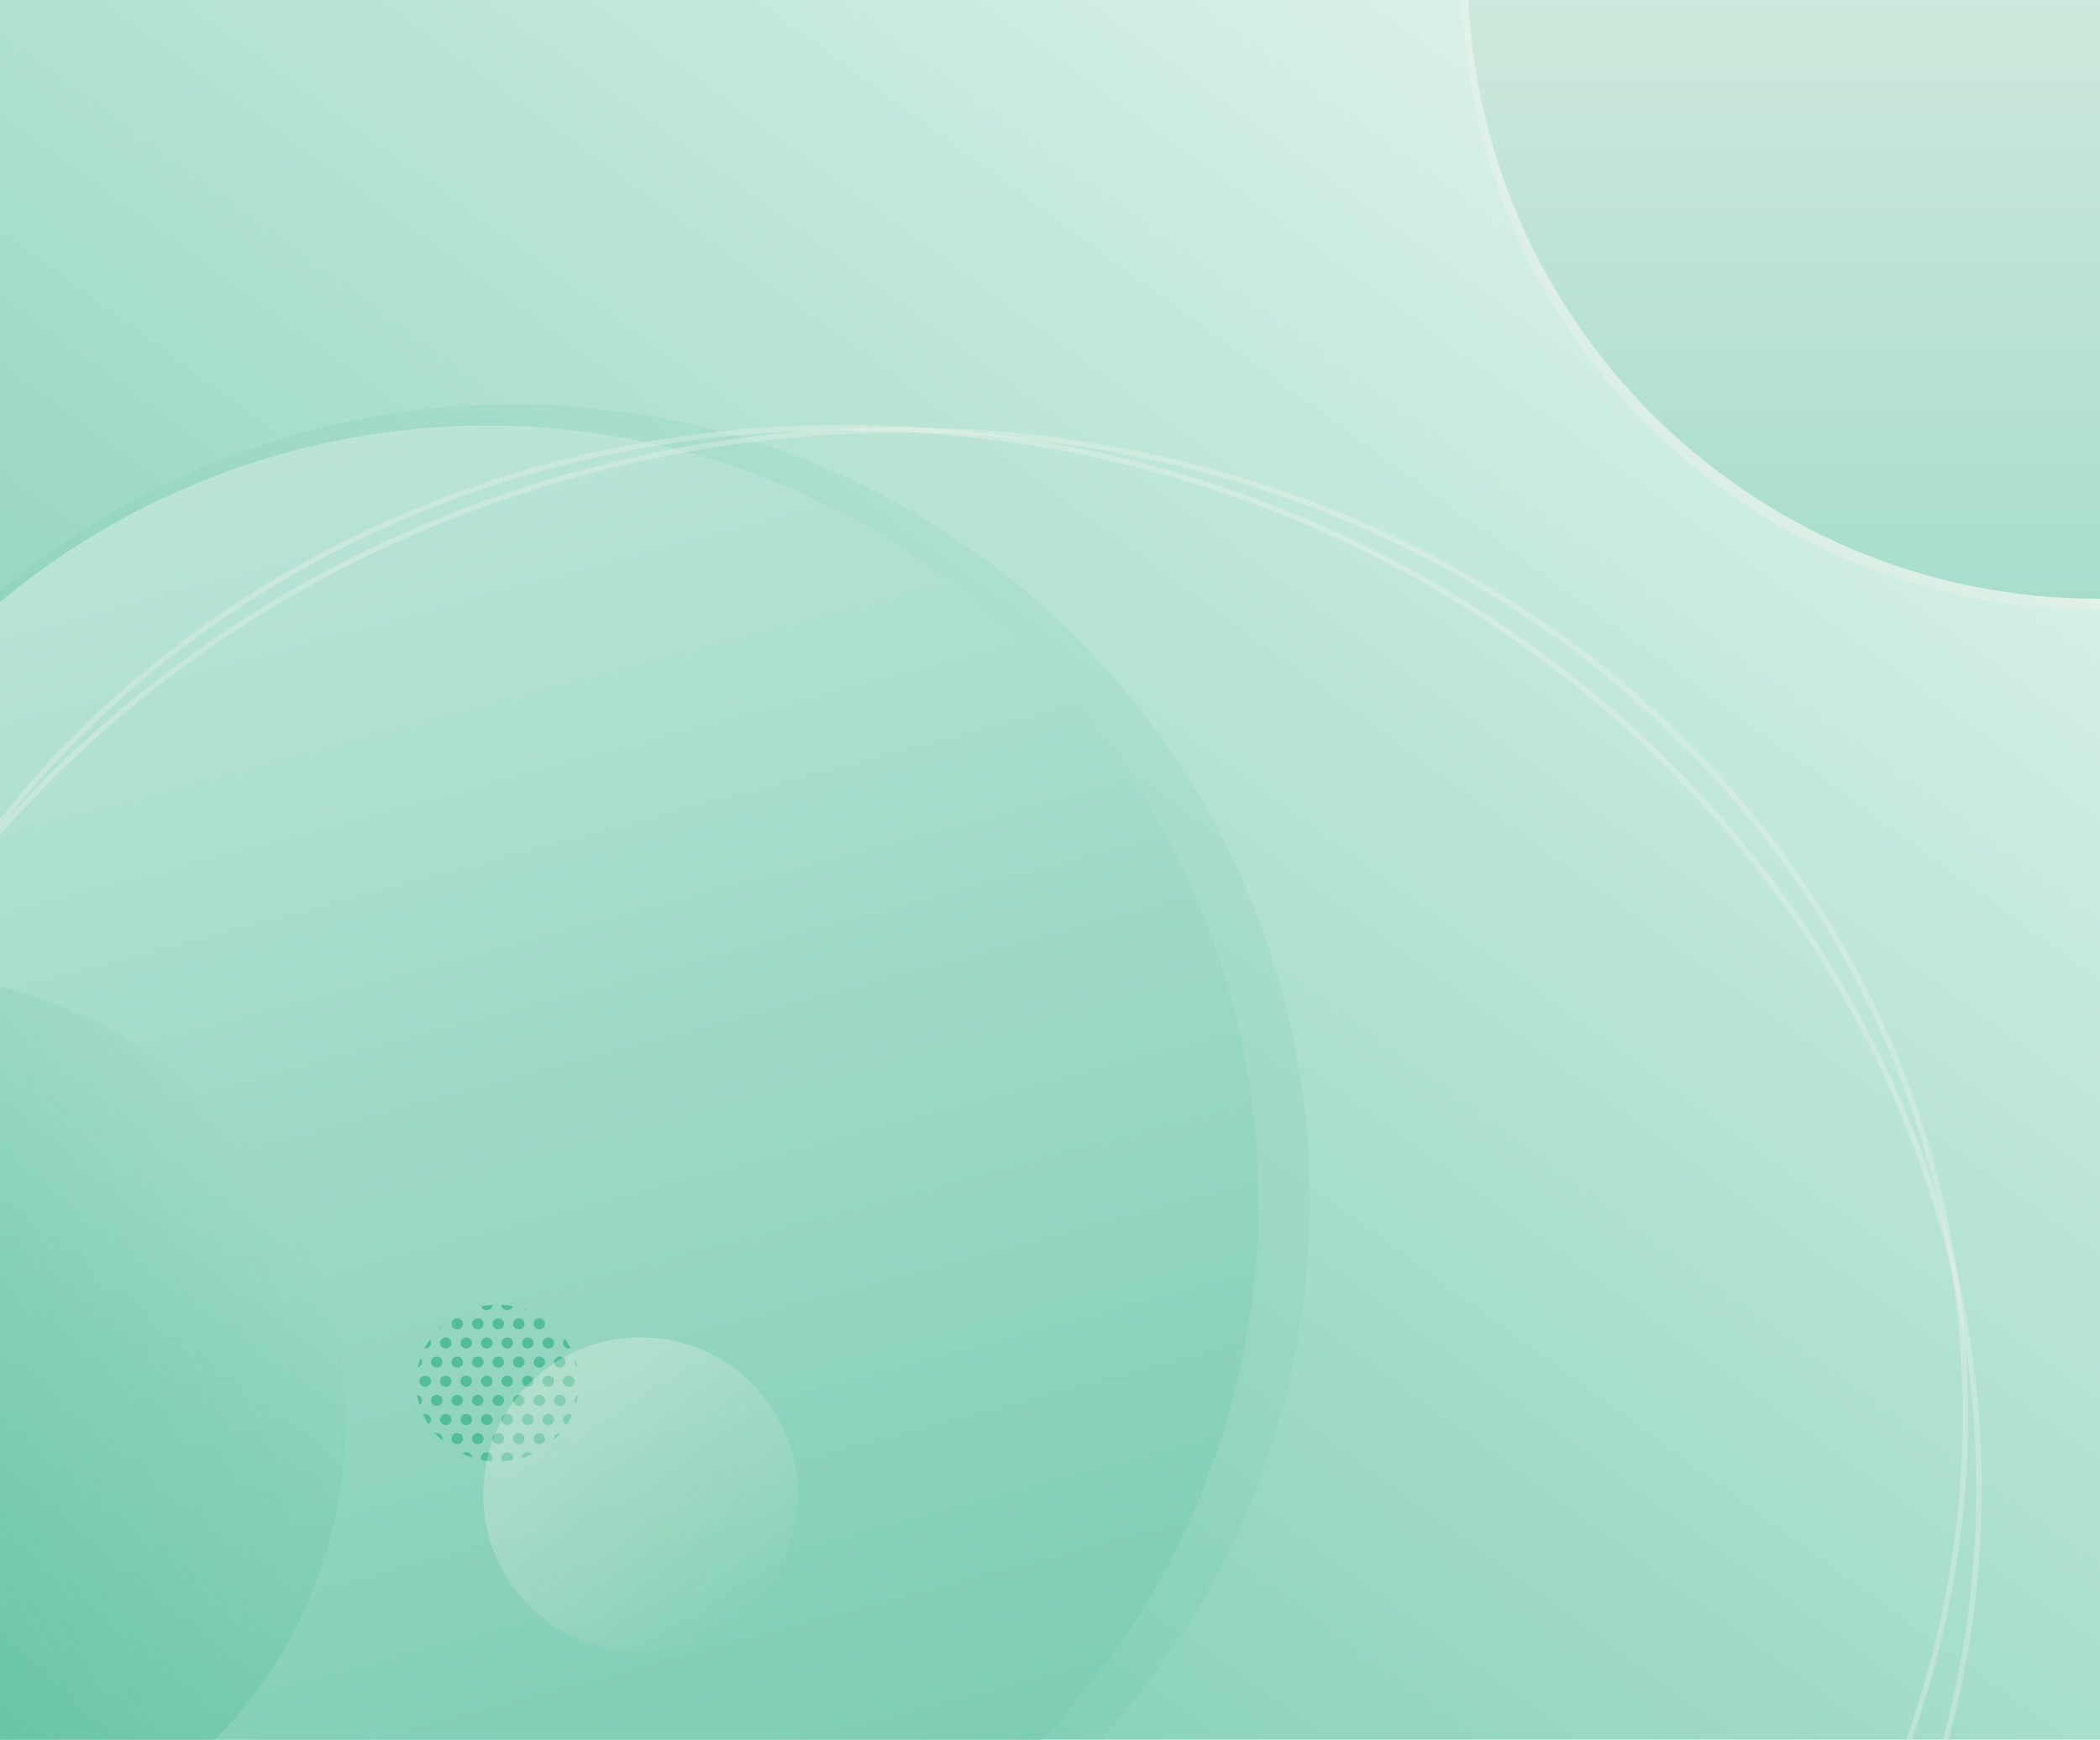
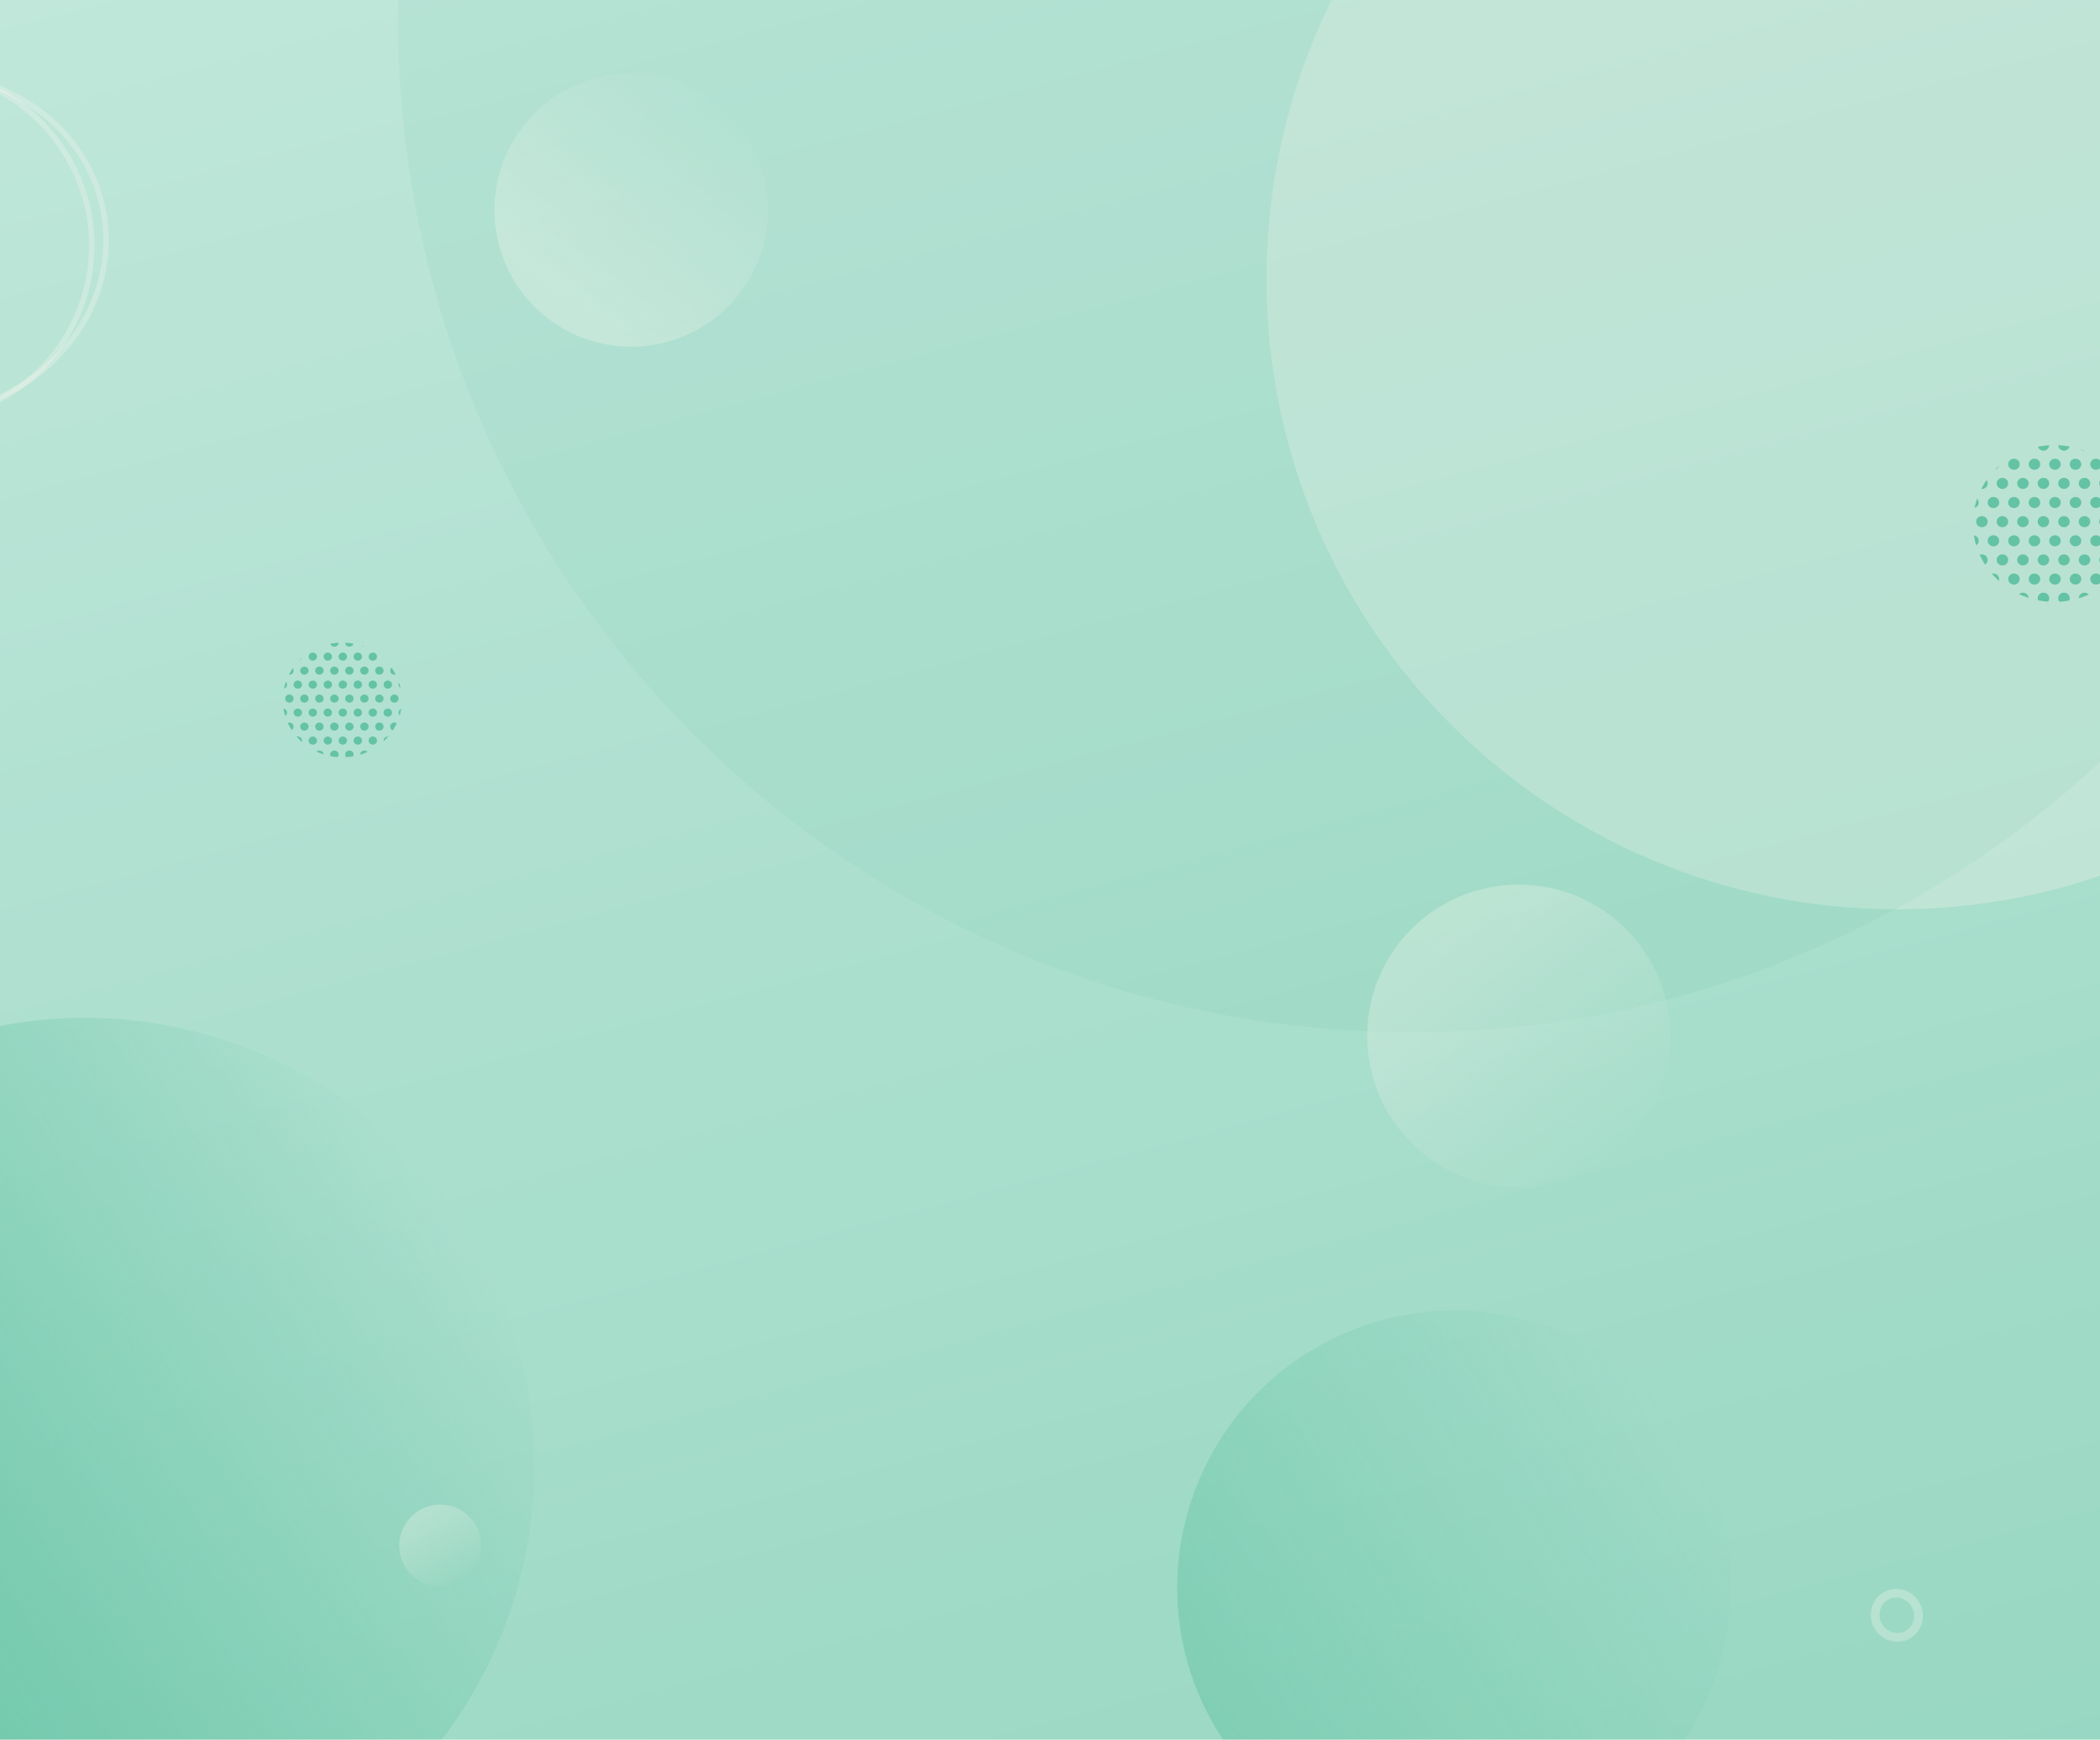
<svg xmlns="http://www.w3.org/2000/svg" width="1920" height="1591" viewBox="0 0 1920 1591" fill="none">
  <g opacity="0.9">
-     <path d="M1920 1591L-0 1591L1.70193e-05 -4.57814e-05L1920 0L1920 1591Z" fill="url(#paint0_linear_669_10918)" />
-   </g>
-   <mask id="mask0_669_10918" style="mask-type:alpha" maskUnits="userSpaceOnUse" x="0" y="0" width="1920" height="1591">
-     <path d="M1920 1591L-0 1591L1.70193e-05 -4.57814e-05L1920 0L1920 1591Z" fill="black" />
-   </mask>
-   <g mask="url(#mask0_669_10918)">
-     <mask id="mask1_669_10918" style="mask-type:alpha" maskUnits="userSpaceOnUse" x="-254" y="389" width="1405" height="1415">
-       <ellipse cx="448.714" cy="1096.14" rx="701.248" ry="707.261" transform="rotate(165 448.714 1096.14)" fill="#D9D9D9" />
+     <mask id="mask0_800_3630" style="mask-type:alpha" maskUnits="userSpaceOnUse" x="0" y="0" width="1920" height="1591">
+       <path d="M1920 1591L-0 1591L1.70193e-05 -4.57814e-05L1920 0L1920 1591Z" fill="black" />
    </mask>
-     <g mask="url(#mask1_669_10918)">
-       <path d="M2686.76 2087L-409.71 2916.7L-1103.57 327.19L1992.91 -502.507L2686.76 2087Z" fill="url(#paint1_linear_669_10918)" />
+     <g mask="url(#mask0_800_3630)">
+       <mask id="mask1_800_3630" style="mask-type:alpha" maskUnits="userSpaceOnUse" x="-254" y="389" width="1405" height="1415">
+         <ellipse cx="448.714" cy="1096.14" rx="701.248" ry="707.261" transform="rotate(165 448.714 1096.14)" fill="#D9D9D9" />
+       </mask>
+       <g mask="url(#mask1_800_3630)">
+         <path d="M2686.76 2087L-409.71 2916.7L-1103.57 327.191L1992.91 -502.507L2686.76 2087Z" fill="url(#paint0_linear_800_3630)" />
+       </g>
+       <mask id="mask2_800_3630" style="mask-type:alpha" maskUnits="userSpaceOnUse" x="-985" y="-774" width="3350" height="3374">
+         <ellipse cx="689.797" cy="912.94" rx="1673.07" ry="1687.42" transform="rotate(165 689.797 912.94)" fill="#D9D9D9" />
+       </mask>
+       <g mask="url(#mask2_800_3630)">
+         <path d="M6029.44 3276.98L-1358.27 5256.51L-3013.7 -921.65L4374.01 -2901.18L6029.44 3276.98Z" fill="url(#paint1_linear_800_3630)" />
+       </g>
+       <circle cx="1734.29" cy="255.286" r="576.286" fill="#F7F5ED" fill-opacity="0.3" />
+       <ellipse opacity="0.5" cx="1329.47" cy="1451.17" rx="252.5" ry="253.341" transform="rotate(-120.516 1329.47 1451.17)" fill="url(#paint2_linear_800_3630)" />
+       <path d="M-131.458 988.004C64.375 872.575 316.498 937.407 431.675 1132.81C546.851 1328.21 481.466 1580.19 285.633 1695.62C89.8 1811.05 -162.323 1746.22 -277.5 1550.82C-392.676 1355.41 -327.291 1103.43 -131.458 988.004Z" fill="url(#paint3_linear_800_3630)" />
+       <circle cx="1290" cy="18" r="926" fill="#53BD9A" fill-opacity="0.1" />
+       <path d="M24.633 93.588C101.592 141.251 120.116 238.227 66.047 310.181C11.979 382.136 -94.234 401.858 -171.193 354.194C-248.152 306.531 -266.675 209.555 -212.607 137.601C-158.539 65.646 -52.326 45.924 24.633 93.588Z" stroke="#F7F5ED" stroke-opacity="0.3" stroke-width="5" />
+       <path d="M78.493 266.039C55.545 351.681 -32.996 402.4 -119.296 379.276C-205.596 356.152 -256.915 267.958 -233.967 182.315C-211.019 96.672 -122.478 45.953 -36.178 69.077C50.122 92.201 101.441 180.396 78.493 266.039Z" stroke="#F7F5ED" stroke-opacity="0.3" stroke-width="5" />
+       <path d="M1754.03 1479.07C1753.34 1490.2 1743.89 1498.33 1733 1497.34C1722.11 1496.34 1713.77 1486.57 1714.46 1475.44C1715.16 1464.31 1724.61 1456.17 1735.5 1457.17C1746.38 1458.17 1754.72 1467.93 1754.03 1479.07Z" stroke="#F7F5ED" stroke-opacity="0.3" stroke-width="8" />
+       <mask id="mask3_800_3630" style="mask-type:alpha" maskUnits="userSpaceOnUse" x="247" y="583" width="126" height="124">
+         <ellipse cx="3.857" cy="3.715" rx="3.857" ry="3.715" transform="matrix(1 0 0 -1 329.29 617.023)" fill="#53BD9A" />
+         <ellipse cx="3.857" cy="3.715" rx="3.857" ry="3.715" transform="matrix(1 0 0 -1 288.145 617.023)" fill="#53BD9A" />
+         <ellipse cx="3.857" cy="3.715" rx="3.857" ry="3.715" transform="matrix(1 0 0 -1 247 617.023)" fill="#53BD9A" />
+         <ellipse cx="3.857" cy="3.715" rx="3.857" ry="3.715" transform="matrix(1 0 0 -1 343.005 617.023)" fill="#53BD9A" />
+         <ellipse cx="3.857" cy="3.715" rx="3.857" ry="3.715" transform="matrix(1 0 0 -1 301.859 617.023)" fill="#53BD9A" />
+         <ellipse cx="3.857" cy="3.715" rx="3.857" ry="3.715" transform="matrix(1 0 0 -1 260.715 617.023)" fill="#53BD9A" />
+         <ellipse cx="3.857" cy="3.715" rx="3.857" ry="3.715" transform="matrix(1 0 0 -1 356.72 617.023)" fill="#53BD9A" />
+         <ellipse cx="3.857" cy="3.715" rx="3.857" ry="3.715" transform="matrix(1 0 0 -1 315.575 617.023)" fill="#53BD9A" />
+         <ellipse cx="3.857" cy="3.715" rx="3.857" ry="3.715" transform="matrix(1 0 0 -1 274.43 617.023)" fill="#53BD9A" />
+         <ellipse cx="3.857" cy="3.715" rx="3.857" ry="3.715" transform="matrix(1 0 0 -1 329.29 591.43)" fill="#53BD9A" />
+         <ellipse cx="3.857" cy="3.715" rx="3.857" ry="3.715" transform="matrix(1 0 0 -1 288.145 591.43)" fill="#53BD9A" />
+         <ellipse cx="3.857" cy="3.715" rx="3.857" ry="3.715" transform="matrix(1 0 0 -1 247 591.43)" fill="#53BD9A" />
+         <ellipse cx="3.857" cy="3.715" rx="3.857" ry="3.715" transform="matrix(1 0 0 -1 343.005 591.43)" fill="#53BD9A" />
+         <ellipse cx="3.857" cy="3.715" rx="3.857" ry="3.715" transform="matrix(1 0 0 -1 301.859 591.43)" fill="#53BD9A" />
+         <ellipse cx="3.857" cy="3.715" rx="3.857" ry="3.715" transform="matrix(1 0 0 -1 260.715 591.43)" fill="#53BD9A" />
+         <ellipse cx="3.857" cy="3.715" rx="3.857" ry="3.715" transform="matrix(1 0 0 -1 356.72 591.43)" fill="#53BD9A" />
+         <ellipse cx="3.857" cy="3.715" rx="3.857" ry="3.715" transform="matrix(1 0 0 -1 315.575 591.43)" fill="#53BD9A" />
+         <ellipse cx="3.857" cy="3.715" rx="3.857" ry="3.715" transform="matrix(1 0 0 -1 274.43 591.43)" fill="#53BD9A" />
+         <ellipse cx="3.857" cy="3.715" rx="3.857" ry="3.715" transform="matrix(1 0 0 -1 329.29 642.615)" fill="#53BD9A" />
+         <ellipse cx="3.857" cy="3.715" rx="3.857" ry="3.715" transform="matrix(1 0 0 -1 288.145 642.615)" fill="#53BD9A" />
+         <ellipse cx="3.857" cy="3.715" rx="3.857" ry="3.715" transform="matrix(1 0 0 -1 247 642.615)" fill="#53BD9A" />
+         <ellipse cx="3.857" cy="3.715" rx="3.857" ry="3.715" transform="matrix(1 0 0 -1 343.005 642.615)" fill="#53BD9A" />
+         <ellipse cx="3.857" cy="3.715" rx="3.857" ry="3.715" transform="matrix(1 0 0 -1 301.86 642.615)" fill="#53BD9A" />
+         <ellipse cx="3.857" cy="3.715" rx="3.857" ry="3.715" transform="matrix(1 0 0 -1 260.715 642.615)" fill="#53BD9A" />
+         <ellipse cx="3.857" cy="3.715" rx="3.857" ry="3.715" transform="matrix(1 0 0 -1 356.72 642.615)" fill="#53BD9A" />
+         <ellipse cx="3.857" cy="3.715" rx="3.857" ry="3.715" transform="matrix(1 0 0 -1 315.575 642.615)" fill="#53BD9A" />
+         <ellipse cx="3.857" cy="3.715" rx="3.857" ry="3.715" transform="matrix(1 0 0 -1 274.43 642.615)" fill="#53BD9A" />
+         <ellipse cx="3.857" cy="3.715" rx="3.857" ry="3.715" transform="matrix(1 0 0 -1 329.29 668.208)" fill="#53BD9A" />
+         <ellipse cx="3.857" cy="3.715" rx="3.857" ry="3.715" transform="matrix(1 0 0 -1 288.145 668.208)" fill="#53BD9A" />
+         <ellipse cx="3.857" cy="3.715" rx="3.857" ry="3.715" transform="matrix(1 0 0 -1 247 668.208)" fill="#53BD9A" />
+         <ellipse cx="3.857" cy="3.715" rx="3.857" ry="3.715" transform="matrix(1 0 0 -1 343.005 668.208)" fill="#53BD9A" />
+         <ellipse cx="3.857" cy="3.715" rx="3.857" ry="3.715" transform="matrix(1 0 0 -1 301.859 668.208)" fill="#53BD9A" />
+         <ellipse cx="3.857" cy="3.715" rx="3.857" ry="3.715" transform="matrix(1 0 0 -1 260.715 668.208)" fill="#53BD9A" />
+         <ellipse cx="3.857" cy="3.715" rx="3.857" ry="3.715" transform="matrix(1 0 0 -1 356.72 668.208)" fill="#53BD9A" />
+         <ellipse cx="3.857" cy="3.715" rx="3.857" ry="3.715" transform="matrix(1 0 0 -1 315.575 668.208)" fill="#53BD9A" />
+         <ellipse cx="3.857" cy="3.715" rx="3.857" ry="3.715" transform="matrix(1 0 0 -1 274.43 668.208)" fill="#53BD9A" />
+         <ellipse cx="3.857" cy="3.715" rx="3.857" ry="3.715" transform="matrix(1 0 0 -1 329.29 693.801)" fill="#53BD9A" />
+         <ellipse cx="3.857" cy="3.715" rx="3.857" ry="3.715" transform="matrix(1 0 0 -1 288.145 693.801)" fill="#53BD9A" />
+         <ellipse cx="3.857" cy="3.715" rx="3.857" ry="3.715" transform="matrix(1 0 0 -1 247 693.801)" fill="#53BD9A" />
+         <ellipse cx="3.857" cy="3.715" rx="3.857" ry="3.715" transform="matrix(1 0 0 -1 343.005 693.801)" fill="#53BD9A" />
+         <ellipse cx="3.857" cy="3.715" rx="3.857" ry="3.715" transform="matrix(1 0 0 -1 301.859 693.801)" fill="#53BD9A" />
+         <ellipse cx="3.857" cy="3.715" rx="3.857" ry="3.715" transform="matrix(1 0 0 -1 260.715 693.801)" fill="#53BD9A" />
+         <ellipse cx="3.857" cy="3.715" rx="3.857" ry="3.715" transform="matrix(1 0 0 -1 356.72 693.801)" fill="#53BD9A" />
+         <ellipse cx="3.857" cy="3.715" rx="3.857" ry="3.715" transform="matrix(1 0 0 -1 315.575 693.801)" fill="#53BD9A" />
+         <ellipse cx="3.857" cy="3.715" rx="3.857" ry="3.715" transform="matrix(1 0 0 -1 274.43 693.801)" fill="#53BD9A" />
+         <ellipse cx="3.857" cy="3.715" rx="3.857" ry="3.715" transform="matrix(1 0 0 -1 337.005 629.819)" fill="#53BD9A" />
+         <ellipse cx="3.857" cy="3.715" rx="3.857" ry="3.715" transform="matrix(1 0 0 -1 295.859 629.819)" fill="#53BD9A" />
+         <ellipse cx="3.857" cy="3.715" rx="3.857" ry="3.715" transform="matrix(1 0 0 -1 254.715 629.819)" fill="#53BD9A" />
+         <ellipse cx="3.857" cy="3.715" rx="3.857" ry="3.715" transform="matrix(1 0 0 -1 350.72 629.819)" fill="#53BD9A" />
+         <ellipse cx="3.857" cy="3.715" rx="3.857" ry="3.715" transform="matrix(1 0 0 -1 309.575 629.819)" fill="#53BD9A" />
+         <ellipse cx="3.857" cy="3.715" rx="3.857" ry="3.715" transform="matrix(1 0 0 -1 268.43 629.819)" fill="#53BD9A" />
+         <ellipse cx="3.857" cy="3.715" rx="3.857" ry="3.715" transform="matrix(1 0 0 -1 364.435 629.819)" fill="#53BD9A" />
+         <ellipse cx="3.857" cy="3.715" rx="3.857" ry="3.715" transform="matrix(1 0 0 -1 323.29 629.819)" fill="#53BD9A" />
+         <ellipse cx="3.857" cy="3.715" rx="3.857" ry="3.715" transform="matrix(1 0 0 -1 282.145 629.819)" fill="#53BD9A" />
+         <ellipse cx="3.857" cy="3.715" rx="3.857" ry="3.715" transform="matrix(1 0 0 -1 337.004 604.226)" fill="#53BD9A" />
+         <ellipse cx="3.857" cy="3.715" rx="3.857" ry="3.715" transform="matrix(1 0 0 -1 295.859 604.226)" fill="#53BD9A" />
+         <ellipse cx="3.857" cy="3.715" rx="3.857" ry="3.715" transform="matrix(1 0 0 -1 254.715 604.226)" fill="#53BD9A" />
+         <ellipse cx="3.857" cy="3.715" rx="3.857" ry="3.715" transform="matrix(1 0 0 -1 350.719 604.226)" fill="#53BD9A" />
+         <ellipse cx="3.857" cy="3.715" rx="3.857" ry="3.715" transform="matrix(1 0 0 -1 309.575 604.226)" fill="#53BD9A" />
+         <ellipse cx="3.857" cy="3.715" rx="3.857" ry="3.715" transform="matrix(1 0 0 -1 268.43 604.226)" fill="#53BD9A" />
+         <ellipse cx="3.857" cy="3.715" rx="3.857" ry="3.715" transform="matrix(1 0 0 -1 364.435 604.226)" fill="#53BD9A" />
+         <ellipse cx="3.857" cy="3.715" rx="3.857" ry="3.715" transform="matrix(1 0 0 -1 323.29 604.226)" fill="#53BD9A" />
+         <ellipse cx="3.857" cy="3.715" rx="3.857" ry="3.715" transform="matrix(1 0 0 -1 282.144 604.226)" fill="#53BD9A" />
+         <ellipse cx="3.857" cy="3.715" rx="3.857" ry="3.715" transform="matrix(1 0 0 -1 337.004 655.412)" fill="#53BD9A" />
+         <ellipse cx="3.857" cy="3.715" rx="3.857" ry="3.715" transform="matrix(1 0 0 -1 295.859 655.412)" fill="#53BD9A" />
+         <ellipse cx="3.857" cy="3.715" rx="3.857" ry="3.715" transform="matrix(1 0 0 -1 254.715 655.412)" fill="#53BD9A" />
+         <ellipse cx="3.857" cy="3.715" rx="3.857" ry="3.715" transform="matrix(1 0 0 -1 350.72 655.412)" fill="#53BD9A" />
+         <ellipse cx="3.857" cy="3.715" rx="3.857" ry="3.715" transform="matrix(1 0 0 -1 309.574 655.412)" fill="#53BD9A" />
+         <ellipse cx="3.857" cy="3.715" rx="3.857" ry="3.715" transform="matrix(1 0 0 -1 268.43 655.412)" fill="#53BD9A" />
+         <ellipse cx="3.857" cy="3.715" rx="3.857" ry="3.715" transform="matrix(1 0 0 -1 364.435 655.412)" fill="#53BD9A" />
+         <ellipse cx="3.857" cy="3.715" rx="3.857" ry="3.715" transform="matrix(1 0 0 -1 323.289 655.412)" fill="#53BD9A" />
+         <ellipse cx="3.857" cy="3.715" rx="3.857" ry="3.715" transform="matrix(1 0 0 -1 282.146 655.412)" fill="#53BD9A" />
+         <ellipse cx="3.857" cy="3.715" rx="3.857" ry="3.715" transform="matrix(1 0 0 -1 337.004 681.005)" fill="#53BD9A" />
+         <ellipse cx="3.857" cy="3.715" rx="3.857" ry="3.715" transform="matrix(1 0 0 -1 295.859 681.005)" fill="#53BD9A" />
+         <ellipse cx="3.857" cy="3.715" rx="3.857" ry="3.715" transform="matrix(1 0 0 -1 254.715 681.005)" fill="#53BD9A" />
+         <ellipse cx="3.857" cy="3.715" rx="3.857" ry="3.715" transform="matrix(1 0 0 -1 350.719 681.005)" fill="#53BD9A" />
+         <ellipse cx="3.857" cy="3.715" rx="3.857" ry="3.715" transform="matrix(1 0 0 -1 309.575 681.005)" fill="#53BD9A" />
+         <ellipse cx="3.857" cy="3.715" rx="3.857" ry="3.715" transform="matrix(1 0 0 -1 268.43 681.005)" fill="#53BD9A" />
+         <ellipse cx="3.857" cy="3.715" rx="3.857" ry="3.715" transform="matrix(1 0 0 -1 364.434 681.005)" fill="#53BD9A" />
+         <ellipse cx="3.857" cy="3.715" rx="3.857" ry="3.715" transform="matrix(1 0 0 -1 323.29 681.005)" fill="#53BD9A" />
+         <ellipse cx="3.857" cy="3.715" rx="3.857" ry="3.715" transform="matrix(1 0 0 -1 282.145 681.005)" fill="#53BD9A" />
+         <ellipse cx="3.857" cy="3.715" rx="3.857" ry="3.715" transform="matrix(1 0 0 -1 337.004 706.597)" fill="#53BD9A" />
+         <ellipse cx="3.857" cy="3.715" rx="3.857" ry="3.715" transform="matrix(1 0 0 -1 295.859 706.597)" fill="#53BD9A" />
+         <ellipse cx="3.857" cy="3.715" rx="3.857" ry="3.715" transform="matrix(1 0 0 -1 254.715 706.597)" fill="#53BD9A" />
+         <ellipse cx="3.857" cy="3.715" rx="3.857" ry="3.715" transform="matrix(1 0 0 -1 350.719 706.597)" fill="#53BD9A" />
+         <ellipse cx="3.857" cy="3.715" rx="3.857" ry="3.715" transform="matrix(1 0 0 -1 309.574 706.597)" fill="#53BD9A" />
+         <ellipse cx="3.857" cy="3.715" rx="3.857" ry="3.715" transform="matrix(1 0 0 -1 268.43 706.597)" fill="#53BD9A" />
+         <ellipse cx="3.857" cy="3.715" rx="3.857" ry="3.715" transform="matrix(1 0 0 -1 364.434 706.597)" fill="#53BD9A" />
+         <ellipse cx="3.857" cy="3.715" rx="3.857" ry="3.715" transform="matrix(1 0 0 -1 323.289 706.597)" fill="#53BD9A" />
+         <ellipse cx="3.857" cy="3.715" rx="3.857" ry="3.715" transform="matrix(1 0 0 -1 282.145 706.597)" fill="#53BD9A" />
+       </mask>
+       <g mask="url(#mask3_800_3630)">
+         <ellipse cx="54.431" cy="52.424" rx="54.431" ry="52.424" transform="matrix(1 0 0 -1 258.573 692.563)" fill="#53BD9A" />
+       </g>
+       <mask id="mask4_800_3630" style="mask-type:alpha" maskUnits="userSpaceOnUse" x="1788" y="401" width="172" height="169">
+         <ellipse cx="5.275" cy="5.081" rx="5.275" ry="5.081" transform="matrix(1 0 0 -1 1900.54 447.16)" fill="#53BD9A" />
+         <ellipse cx="5.275" cy="5.081" rx="5.275" ry="5.081" transform="matrix(1 0 0 -1 1844.27 447.16)" fill="#53BD9A" />
+         <ellipse cx="5.275" cy="5.081" rx="5.275" ry="5.081" transform="matrix(1 0 0 -1 1788 447.16)" fill="#53BD9A" />
+         <ellipse cx="5.275" cy="5.081" rx="5.275" ry="5.081" transform="matrix(1 0 0 -1 1919.29 447.16)" fill="#53BD9A" />
+         <ellipse cx="5.275" cy="5.081" rx="5.275" ry="5.081" transform="matrix(1 0 0 -1 1863.02 447.16)" fill="#53BD9A" />
+         <ellipse cx="5.275" cy="5.081" rx="5.275" ry="5.081" transform="matrix(1 0 0 -1 1806.76 447.16)" fill="#53BD9A" />
+         <ellipse cx="5.275" cy="5.081" rx="5.275" ry="5.081" transform="matrix(1 0 0 -1 1881.78 447.16)" fill="#53BD9A" />
+         <ellipse cx="5.275" cy="5.081" rx="5.275" ry="5.081" transform="matrix(1 0 0 -1 1825.51 447.16)" fill="#53BD9A" />
+         <ellipse cx="5.275" cy="5.081" rx="5.275" ry="5.081" transform="matrix(1 0 0 -1 1900.54 412.161)" fill="#53BD9A" />
+         <ellipse cx="5.275" cy="5.081" rx="5.275" ry="5.081" transform="matrix(1 0 0 -1 1844.27 412.161)" fill="#53BD9A" />
+         <ellipse cx="5.275" cy="5.081" rx="5.275" ry="5.081" transform="matrix(1 0 0 -1 1788 412.161)" fill="#53BD9A" />
+         <ellipse cx="5.275" cy="5.081" rx="5.275" ry="5.081" transform="matrix(1 0 0 -1 1919.29 412.161)" fill="#53BD9A" />
+         <ellipse cx="5.275" cy="5.081" rx="5.275" ry="5.081" transform="matrix(1 0 0 -1 1863.02 412.161)" fill="#53BD9A" />
+         <ellipse cx="5.275" cy="5.081" rx="5.275" ry="5.081" transform="matrix(1 0 0 -1 1806.76 412.161)" fill="#53BD9A" />
+         <ellipse cx="5.275" cy="5.081" rx="5.275" ry="5.081" transform="matrix(1 0 0 -1 1881.78 412.161)" fill="#53BD9A" />
+         <ellipse cx="5.275" cy="5.081" rx="5.275" ry="5.081" transform="matrix(1 0 0 -1 1825.51 412.161)" fill="#53BD9A" />
+         <ellipse cx="5.275" cy="5.081" rx="5.275" ry="5.081" transform="matrix(1 0 0 -1 1900.54 482.16)" fill="#53BD9A" />
+         <ellipse cx="5.275" cy="5.081" rx="5.275" ry="5.081" transform="matrix(1 0 0 -1 1844.27 482.16)" fill="#53BD9A" />
+         <ellipse cx="5.275" cy="5.081" rx="5.275" ry="5.081" transform="matrix(1 0 0 -1 1788 482.16)" fill="#53BD9A" />
+         <ellipse cx="5.275" cy="5.081" rx="5.275" ry="5.081" transform="matrix(1 0 0 -1 1919.29 482.16)" fill="#53BD9A" />
+         <ellipse cx="5.275" cy="5.081" rx="5.275" ry="5.081" transform="matrix(1 0 0 -1 1863.02 482.16)" fill="#53BD9A" />
+         <ellipse cx="5.275" cy="5.081" rx="5.275" ry="5.081" transform="matrix(1 0 0 -1 1806.76 482.16)" fill="#53BD9A" />
+         <ellipse cx="5.275" cy="5.081" rx="5.275" ry="5.081" transform="matrix(1 0 0 -1 1881.78 482.16)" fill="#53BD9A" />
+         <ellipse cx="5.275" cy="5.081" rx="5.275" ry="5.081" transform="matrix(1 0 0 -1 1825.51 482.16)" fill="#53BD9A" />
+         <ellipse cx="5.275" cy="5.081" rx="5.275" ry="5.081" transform="matrix(1 0 0 -1 1900.54 517.16)" fill="#53BD9A" />
+         <ellipse cx="5.275" cy="5.081" rx="5.275" ry="5.081" transform="matrix(1 0 0 -1 1844.27 517.16)" fill="#53BD9A" />
+         <ellipse cx="5.275" cy="5.081" rx="5.275" ry="5.081" transform="matrix(1 0 0 -1 1788 517.16)" fill="#53BD9A" />
+         <ellipse cx="5.275" cy="5.081" rx="5.275" ry="5.081" transform="matrix(1 0 0 -1 1919.29 517.16)" fill="#53BD9A" />
+         <ellipse cx="5.275" cy="5.081" rx="5.275" ry="5.081" transform="matrix(1 0 0 -1 1863.02 517.16)" fill="#53BD9A" />
+         <ellipse cx="5.275" cy="5.081" rx="5.275" ry="5.081" transform="matrix(1 0 0 -1 1806.76 517.16)" fill="#53BD9A" />
+         <ellipse cx="5.275" cy="5.081" rx="5.275" ry="5.081" transform="matrix(1 0 0 -1 1881.78 517.16)" fill="#53BD9A" />
+         <ellipse cx="5.275" cy="5.081" rx="5.275" ry="5.081" transform="matrix(1 0 0 -1 1825.51 517.16)" fill="#53BD9A" />
+         <ellipse cx="5.275" cy="5.081" rx="5.275" ry="5.081" transform="matrix(1 0 0 -1 1900.54 552.159)" fill="#53BD9A" />
+         <ellipse cx="5.275" cy="5.081" rx="5.275" ry="5.081" transform="matrix(1 0 0 -1 1844.27 552.159)" fill="#53BD9A" />
+         <ellipse cx="5.275" cy="5.081" rx="5.275" ry="5.081" transform="matrix(1 0 0 -1 1788 552.159)" fill="#53BD9A" />
+         <ellipse cx="5.275" cy="5.081" rx="5.275" ry="5.081" transform="matrix(1 0 0 -1 1919.29 552.159)" fill="#53BD9A" />
+         <ellipse cx="5.275" cy="5.081" rx="5.275" ry="5.081" transform="matrix(1 0 0 -1 1863.02 552.159)" fill="#53BD9A" />
+         <ellipse cx="5.275" cy="5.081" rx="5.275" ry="5.081" transform="matrix(1 0 0 -1 1806.76 552.159)" fill="#53BD9A" />
+         <ellipse cx="5.275" cy="5.081" rx="5.275" ry="5.081" transform="matrix(1 0 0 -1 1881.78 552.159)" fill="#53BD9A" />
+         <ellipse cx="5.275" cy="5.081" rx="5.275" ry="5.081" transform="matrix(1 0 0 -1 1825.51 552.159)" fill="#53BD9A" />
+         <ellipse cx="5.275" cy="5.081" rx="5.275" ry="5.081" transform="matrix(1 0 0 -1 1911.09 464.66)" fill="#53BD9A" />
+         <ellipse cx="5.275" cy="5.081" rx="5.275" ry="5.081" transform="matrix(1 0 0 -1 1854.82 464.66)" fill="#53BD9A" />
+         <ellipse cx="5.275" cy="5.081" rx="5.275" ry="5.081" transform="matrix(1 0 0 -1 1798.55 464.66)" fill="#53BD9A" />
+         <ellipse cx="5.275" cy="5.081" rx="5.275" ry="5.081" transform="matrix(1 0 0 -1 1873.57 464.66)" fill="#53BD9A" />
+         <ellipse cx="5.275" cy="5.081" rx="5.275" ry="5.081" transform="matrix(1 0 0 -1 1817.31 464.66)" fill="#53BD9A" />
+         <ellipse cx="5.275" cy="5.081" rx="5.275" ry="5.081" transform="matrix(1 0 0 -1 1892.33 464.66)" fill="#53BD9A" />
+         <ellipse cx="5.275" cy="5.081" rx="5.275" ry="5.081" transform="matrix(1 0 0 -1 1836.06 464.66)" fill="#53BD9A" />
+         <ellipse cx="5.275" cy="5.081" rx="5.275" ry="5.081" transform="matrix(1 0 0 -1 1911.08 429.661)" fill="#53BD9A" />
+         <ellipse cx="5.275" cy="5.081" rx="5.275" ry="5.081" transform="matrix(1 0 0 -1 1854.82 429.661)" fill="#53BD9A" />
+         <ellipse cx="5.275" cy="5.081" rx="5.275" ry="5.081" transform="matrix(1 0 0 -1 1798.55 429.661)" fill="#53BD9A" />
+         <ellipse cx="5.275" cy="5.081" rx="5.275" ry="5.081" transform="matrix(1 0 0 -1 1873.57 429.661)" fill="#53BD9A" />
+         <ellipse cx="5.275" cy="5.081" rx="5.275" ry="5.081" transform="matrix(1 0 0 -1 1817.31 429.661)" fill="#53BD9A" />
+         <ellipse cx="5.275" cy="5.081" rx="5.275" ry="5.081" transform="matrix(1 0 0 -1 1892.33 429.661)" fill="#53BD9A" />
+         <ellipse cx="5.275" cy="5.081" rx="5.275" ry="5.081" transform="matrix(1 0 0 -1 1836.06 429.661)" fill="#53BD9A" />
+         <ellipse cx="5.275" cy="5.081" rx="5.275" ry="5.081" transform="matrix(1 0 0 -1 1911.09 499.66)" fill="#53BD9A" />
+         <ellipse cx="5.275" cy="5.081" rx="5.275" ry="5.081" transform="matrix(1 0 0 -1 1854.82 499.66)" fill="#53BD9A" />
+         <ellipse cx="5.275" cy="5.081" rx="5.275" ry="5.081" transform="matrix(1 0 0 -1 1798.55 499.66)" fill="#53BD9A" />
+         <ellipse cx="5.275" cy="5.081" rx="5.275" ry="5.081" transform="matrix(1 0 0 -1 1873.57 499.66)" fill="#53BD9A" />
+         <ellipse cx="5.275" cy="5.081" rx="5.275" ry="5.081" transform="matrix(1 0 0 -1 1817.31 499.66)" fill="#53BD9A" />
+         <ellipse cx="5.275" cy="5.081" rx="5.275" ry="5.081" transform="matrix(1 0 0 -1 1892.33 499.66)" fill="#53BD9A" />
+         <ellipse cx="5.275" cy="5.081" rx="5.275" ry="5.081" transform="matrix(1 0 0 -1 1836.06 499.66)" fill="#53BD9A" />
+         <ellipse cx="5.275" cy="5.081" rx="5.275" ry="5.081" transform="matrix(1 0 0 -1 1911.09 534.66)" fill="#53BD9A" />
+         <ellipse cx="5.275" cy="5.081" rx="5.275" ry="5.081" transform="matrix(1 0 0 -1 1854.82 534.66)" fill="#53BD9A" />
+         <ellipse cx="5.275" cy="5.081" rx="5.275" ry="5.081" transform="matrix(1 0 0 -1 1798.55 534.66)" fill="#53BD9A" />
+         <ellipse cx="5.275" cy="5.081" rx="5.275" ry="5.081" transform="matrix(1 0 0 -1 1873.57 534.66)" fill="#53BD9A" />
+         <ellipse cx="5.275" cy="5.081" rx="5.275" ry="5.081" transform="matrix(1 0 0 -1 1817.31 534.66)" fill="#53BD9A" />
+         <ellipse cx="5.275" cy="5.081" rx="5.275" ry="5.081" transform="matrix(1 0 0 -1 1892.33 534.66)" fill="#53BD9A" />
+         <ellipse cx="5.275" cy="5.081" rx="5.275" ry="5.081" transform="matrix(1 0 0 -1 1836.06 534.66)" fill="#53BD9A" />
+         <ellipse cx="5.275" cy="5.081" rx="5.275" ry="5.081" transform="matrix(1 0 0 -1 1911.09 569.659)" fill="#53BD9A" />
+         <ellipse cx="5.275" cy="5.081" rx="5.275" ry="5.081" transform="matrix(1 0 0 -1 1854.82 569.659)" fill="#53BD9A" />
+         <ellipse cx="5.275" cy="5.081" rx="5.275" ry="5.081" transform="matrix(1 0 0 -1 1798.55 569.659)" fill="#53BD9A" />
+         <ellipse cx="5.275" cy="5.081" rx="5.275" ry="5.081" transform="matrix(1 0 0 -1 1873.57 569.659)" fill="#53BD9A" />
+         <ellipse cx="5.275" cy="5.081" rx="5.275" ry="5.081" transform="matrix(1 0 0 -1 1817.31 569.659)" fill="#53BD9A" />
+         <ellipse cx="5.275" cy="5.081" rx="5.275" ry="5.081" transform="matrix(1 0 0 -1 1892.33 569.659)" fill="#53BD9A" />
+         <ellipse cx="5.275" cy="5.081" rx="5.275" ry="5.081" transform="matrix(1 0 0 -1 1836.06 569.659)" fill="#53BD9A" />
+       </mask>
+       <g mask="url(#mask4_800_3630)">
+         <ellipse cx="74.438" cy="71.693" rx="74.438" ry="71.693" transform="matrix(1 0 0 -1 1803.83 550.466)" fill="#53BD9A" />
+       </g>
+       <circle cx="402.5" cy="1413.5" r="37.5" fill="url(#paint4_linear_800_3630)" fill-opacity="0.3" />
+       <circle cx="1388.5" cy="947.5" r="138.5" fill="url(#paint5_linear_800_3630)" fill-opacity="0.3" />
+       <circle cx="577.083" cy="192.083" r="124.992" transform="rotate(-105 577.083 192.083)" fill="url(#paint6_linear_800_3630)" fill-opacity="0.3" />
    </g>
-     <circle cx="1913.29" cy="-19.124" r="576.286" fill="#F7F5ED" fill-opacity="0.3" />
-     <circle cx="1917.98" cy="-28.714" r="576.286" fill="url(#paint2_linear_669_10918)" />
-     <ellipse cx="-95.772" cy="1302.06" rx="410.697" ry="411.6" transform="rotate(-120.516 -95.7718 1302.06)" fill="url(#paint3_linear_669_10918)" />
-     <circle cx="468.902" cy="1098.48" r="728.707" fill="#53BD9A" fill-opacity="0.1" />
-     <path d="M1807.64 1416.43C1775.74 1929.65 1304.29 2305.17 754.277 2254.77C204.264 2204.37 -215.424 1747.19 -183.522 1233.97C-151.621 720.749 319.828 345.235 869.84 395.636C1419.85 446.037 1839.54 903.211 1807.64 1416.43Z" stroke="#F7F5ED" stroke-opacity="0.3" stroke-width="5" />
-     <path d="M1017.36 2240.29C470.24 2385.05 -80.147 2097.01 -212.313 1597.5C-344.479 1097.99 -8.569 575.443 538.551 430.679C1085.67 285.915 1636.06 573.955 1768.22 1073.46C1900.39 1572.97 1564.48 2095.52 1017.36 2240.29Z" stroke="#F7F5ED" stroke-opacity="0.3" stroke-width="5" />
-     <mask id="mask2_669_10918" style="mask-type:alpha" maskUnits="userSpaceOnUse" x="364" y="1188" width="172" height="168">
-       <ellipse cx="5.275" cy="5.081" rx="5.275" ry="5.081" transform="matrix(1 0 0 -1 477.27 1233.29)" fill="#53BD9A" />
-       <ellipse cx="5.275" cy="5.081" rx="5.275" ry="5.081" transform="matrix(1 0 0 -1 421.001 1233.29)" fill="#53BD9A" />
-       <ellipse cx="5.275" cy="5.081" rx="5.275" ry="5.081" transform="matrix(1 0 0 -1 364.734 1233.29)" fill="#53BD9A" />
-       <ellipse cx="5.275" cy="5.081" rx="5.275" ry="5.081" transform="matrix(1 0 0 -1 496.026 1233.29)" fill="#53BD9A" />
-       <ellipse cx="5.275" cy="5.081" rx="5.275" ry="5.081" transform="matrix(1 0 0 -1 439.758 1233.29)" fill="#53BD9A" />
-       <ellipse cx="5.275" cy="5.081" rx="5.275" ry="5.081" transform="matrix(1 0 0 -1 383.49 1233.29)" fill="#53BD9A" />
-       <ellipse cx="5.275" cy="5.081" rx="5.275" ry="5.081" transform="matrix(1 0 0 -1 514.783 1233.29)" fill="#53BD9A" />
-       <ellipse cx="5.275" cy="5.081" rx="5.275" ry="5.081" transform="matrix(1 0 0 -1 458.514 1233.29)" fill="#53BD9A" />
-       <ellipse cx="5.275" cy="5.081" rx="5.275" ry="5.081" transform="matrix(1 0 0 -1 402.246 1233.29)" fill="#53BD9A" />
-       <ellipse cx="5.275" cy="5.081" rx="5.275" ry="5.081" transform="matrix(1 0 0 -1 477.27 1198.29)" fill="#53BD9A" />
-       <ellipse cx="5.275" cy="5.081" rx="5.275" ry="5.081" transform="matrix(1 0 0 -1 421.001 1198.29)" fill="#53BD9A" />
-       <ellipse cx="5.275" cy="5.081" rx="5.275" ry="5.081" transform="matrix(1 0 0 -1 364.733 1198.29)" fill="#53BD9A" />
-       <ellipse cx="5.275" cy="5.081" rx="5.275" ry="5.081" transform="matrix(1 0 0 -1 496.026 1198.29)" fill="#53BD9A" />
-       <ellipse cx="5.275" cy="5.081" rx="5.275" ry="5.081" transform="matrix(1 0 0 -1 439.757 1198.29)" fill="#53BD9A" />
-       <ellipse cx="5.275" cy="5.081" rx="5.275" ry="5.081" transform="matrix(1 0 0 -1 383.49 1198.29)" fill="#53BD9A" />
-       <ellipse cx="5.275" cy="5.081" rx="5.275" ry="5.081" transform="matrix(1 0 0 -1 514.782 1198.29)" fill="#53BD9A" />
-       <ellipse cx="5.275" cy="5.081" rx="5.275" ry="5.081" transform="matrix(1 0 0 -1 458.514 1198.29)" fill="#53BD9A" />
-       <ellipse cx="5.275" cy="5.081" rx="5.275" ry="5.081" transform="matrix(1 0 0 -1 402.246 1198.29)" fill="#53BD9A" />
-       <ellipse cx="5.275" cy="5.081" rx="5.275" ry="5.081" transform="matrix(1 0 0 -1 477.27 1268.29)" fill="#53BD9A" />
-       <ellipse cx="5.275" cy="5.081" rx="5.275" ry="5.081" transform="matrix(1 0 0 -1 421.001 1268.29)" fill="#53BD9A" />
-       <ellipse cx="5.275" cy="5.081" rx="5.275" ry="5.081" transform="matrix(1 0 0 -1 364.733 1268.29)" fill="#53BD9A" />
-       <ellipse cx="5.275" cy="5.081" rx="5.275" ry="5.081" transform="matrix(1 0 0 -1 496.026 1268.29)" fill="#53BD9A" />
-       <ellipse cx="5.275" cy="5.081" rx="5.275" ry="5.081" transform="matrix(1 0 0 -1 439.758 1268.29)" fill="#53BD9A" />
-       <ellipse cx="5.275" cy="5.081" rx="5.275" ry="5.081" transform="matrix(1 0 0 -1 383.49 1268.29)" fill="#53BD9A" />
-       <ellipse cx="5.275" cy="5.081" rx="5.275" ry="5.081" transform="matrix(1 0 0 -1 514.782 1268.29)" fill="#53BD9A" />
-       <ellipse cx="5.275" cy="5.081" rx="5.275" ry="5.081" transform="matrix(1 0 0 -1 458.514 1268.29)" fill="#53BD9A" />
-       <ellipse cx="5.275" cy="5.081" rx="5.275" ry="5.081" transform="matrix(1 0 0 -1 402.246 1268.29)" fill="#53BD9A" />
-       <ellipse cx="5.275" cy="5.081" rx="5.275" ry="5.081" transform="matrix(1 0 0 -1 477.27 1303.29)" fill="#53BD9A" />
-       <ellipse cx="5.275" cy="5.081" rx="5.275" ry="5.081" transform="matrix(1 0 0 -1 421.001 1303.29)" fill="#53BD9A" />
-       <ellipse cx="5.275" cy="5.081" rx="5.275" ry="5.081" transform="matrix(1 0 0 -1 364.733 1303.29)" fill="#53BD9A" />
-       <ellipse cx="5.275" cy="5.081" rx="5.275" ry="5.081" transform="matrix(1 0 0 -1 496.026 1303.29)" fill="#53BD9A" />
-       <ellipse cx="5.275" cy="5.081" rx="5.275" ry="5.081" transform="matrix(1 0 0 -1 439.757 1303.29)" fill="#53BD9A" />
-       <ellipse cx="5.275" cy="5.081" rx="5.275" ry="5.081" transform="matrix(1 0 0 -1 383.49 1303.29)" fill="#53BD9A" />
-       <ellipse cx="5.275" cy="5.081" rx="5.275" ry="5.081" transform="matrix(1 0 0 -1 514.782 1303.29)" fill="#53BD9A" />
-       <ellipse cx="5.275" cy="5.081" rx="5.275" ry="5.081" transform="matrix(1 0 0 -1 458.514 1303.29)" fill="#53BD9A" />
-       <ellipse cx="5.275" cy="5.081" rx="5.275" ry="5.081" transform="matrix(1 0 0 -1 402.246 1303.29)" fill="#53BD9A" />
-       <ellipse cx="5.275" cy="5.081" rx="5.275" ry="5.081" transform="matrix(1 0 0 -1 477.27 1338.28)" fill="#53BD9A" />
-       <ellipse cx="5.275" cy="5.081" rx="5.275" ry="5.081" transform="matrix(1 0 0 -1 421.001 1338.28)" fill="#53BD9A" />
-       <ellipse cx="5.275" cy="5.081" rx="5.275" ry="5.081" transform="matrix(1 0 0 -1 364.734 1338.28)" fill="#53BD9A" />
-       <ellipse cx="5.275" cy="5.081" rx="5.275" ry="5.081" transform="matrix(1 0 0 -1 496.026 1338.28)" fill="#53BD9A" />
-       <ellipse cx="5.275" cy="5.081" rx="5.275" ry="5.081" transform="matrix(1 0 0 -1 439.758 1338.28)" fill="#53BD9A" />
-       <ellipse cx="5.275" cy="5.081" rx="5.275" ry="5.081" transform="matrix(1 0 0 -1 383.49 1338.28)" fill="#53BD9A" />
-       <ellipse cx="5.275" cy="5.081" rx="5.275" ry="5.081" transform="matrix(1 0 0 -1 514.783 1338.28)" fill="#53BD9A" />
-       <ellipse cx="5.275" cy="5.081" rx="5.275" ry="5.081" transform="matrix(1 0 0 -1 458.514 1338.28)" fill="#53BD9A" />
-       <ellipse cx="5.275" cy="5.081" rx="5.275" ry="5.081" transform="matrix(1 0 0 -1 402.246 1338.28)" fill="#53BD9A" />
-       <ellipse cx="5.275" cy="5.081" rx="5.275" ry="5.081" transform="matrix(1 0 0 -1 487.82 1250.79)" fill="#53BD9A" />
-       <ellipse cx="5.275" cy="5.081" rx="5.275" ry="5.081" transform="matrix(1 0 0 -1 431.551 1250.79)" fill="#53BD9A" />
-       <ellipse cx="5.275" cy="5.081" rx="5.275" ry="5.081" transform="matrix(1 0 0 -1 375.284 1250.79)" fill="#53BD9A" />
-       <ellipse cx="5.275" cy="5.081" rx="5.275" ry="5.081" transform="matrix(1 0 0 -1 506.577 1250.79)" fill="#53BD9A" />
-       <ellipse cx="5.275" cy="5.081" rx="5.275" ry="5.081" transform="matrix(1 0 0 -1 450.308 1250.79)" fill="#53BD9A" />
-       <ellipse cx="5.275" cy="5.081" rx="5.275" ry="5.081" transform="matrix(1 0 0 -1 394.041 1250.79)" fill="#53BD9A" />
-       <ellipse cx="5.275" cy="5.081" rx="5.275" ry="5.081" transform="matrix(1 0 0 -1 525.333 1250.79)" fill="#53BD9A" />
-       <ellipse cx="5.275" cy="5.081" rx="5.275" ry="5.081" transform="matrix(1 0 0 -1 469.064 1250.79)" fill="#53BD9A" />
-       <ellipse cx="5.275" cy="5.081" rx="5.275" ry="5.081" transform="matrix(1 0 0 -1 412.796 1250.79)" fill="#53BD9A" />
-       <ellipse cx="5.275" cy="5.081" rx="5.275" ry="5.081" transform="matrix(1 0 0 -1 487.818 1215.79)" fill="#53BD9A" />
-       <ellipse cx="5.275" cy="5.081" rx="5.275" ry="5.081" transform="matrix(1 0 0 -1 431.55 1215.79)" fill="#53BD9A" />
-       <ellipse cx="5.275" cy="5.081" rx="5.275" ry="5.081" transform="matrix(1 0 0 -1 375.283 1215.79)" fill="#53BD9A" />
-       <ellipse cx="5.275" cy="5.081" rx="5.275" ry="5.081" transform="matrix(1 0 0 -1 506.576 1215.79)" fill="#53BD9A" />
-       <ellipse cx="5.275" cy="5.081" rx="5.275" ry="5.081" transform="matrix(1 0 0 -1 450.307 1215.79)" fill="#53BD9A" />
-       <ellipse cx="5.275" cy="5.081" rx="5.275" ry="5.081" transform="matrix(1 0 0 -1 394.039 1215.79)" fill="#53BD9A" />
-       <ellipse cx="5.275" cy="5.081" rx="5.275" ry="5.081" transform="matrix(1 0 0 -1 525.332 1215.79)" fill="#53BD9A" />
-       <ellipse cx="5.275" cy="5.081" rx="5.275" ry="5.081" transform="matrix(1 0 0 -1 469.063 1215.79)" fill="#53BD9A" />
-       <ellipse cx="5.275" cy="5.081" rx="5.275" ry="5.081" transform="matrix(1 0 0 -1 412.794 1215.79)" fill="#53BD9A" />
-       <ellipse cx="5.275" cy="5.081" rx="5.275" ry="5.081" transform="matrix(1 0 0 -1 487.819 1285.79)" fill="#53BD9A" />
-       <ellipse cx="5.275" cy="5.081" rx="5.275" ry="5.081" transform="matrix(1 0 0 -1 431.552 1285.79)" fill="#53BD9A" />
-       <ellipse cx="5.275" cy="5.081" rx="5.275" ry="5.081" transform="matrix(1 0 0 -1 375.284 1285.79)" fill="#53BD9A" />
-       <ellipse cx="5.275" cy="5.081" rx="5.275" ry="5.081" transform="matrix(1 0 0 -1 506.576 1285.79)" fill="#53BD9A" />
-       <ellipse cx="5.275" cy="5.081" rx="5.275" ry="5.081" transform="matrix(1 0 0 -1 450.308 1285.79)" fill="#53BD9A" />
-       <ellipse cx="5.275" cy="5.081" rx="5.275" ry="5.081" transform="matrix(1 0 0 -1 394.041 1285.79)" fill="#53BD9A" />
-       <ellipse cx="5.275" cy="5.081" rx="5.275" ry="5.081" transform="matrix(1 0 0 -1 525.332 1285.79)" fill="#53BD9A" />
-       <ellipse cx="5.275" cy="5.081" rx="5.275" ry="5.081" transform="matrix(1 0 0 -1 469.063 1285.79)" fill="#53BD9A" />
-       <ellipse cx="5.275" cy="5.081" rx="5.275" ry="5.081" transform="matrix(1 0 0 -1 412.797 1285.79)" fill="#53BD9A" />
-       <ellipse cx="5.275" cy="5.081" rx="5.275" ry="5.081" transform="matrix(1 0 0 -1 487.819 1320.79)" fill="#53BD9A" />
-       <ellipse cx="5.275" cy="5.081" rx="5.275" ry="5.081" transform="matrix(1 0 0 -1 431.551 1320.79)" fill="#53BD9A" />
-       <ellipse cx="5.275" cy="5.081" rx="5.275" ry="5.081" transform="matrix(1 0 0 -1 375.284 1320.79)" fill="#53BD9A" />
-       <ellipse cx="5.275" cy="5.081" rx="5.275" ry="5.081" transform="matrix(1 0 0 -1 506.576 1320.79)" fill="#53BD9A" />
-       <ellipse cx="5.275" cy="5.081" rx="5.275" ry="5.081" transform="matrix(1 0 0 -1 450.308 1320.79)" fill="#53BD9A" />
-       <ellipse cx="5.275" cy="5.081" rx="5.275" ry="5.081" transform="matrix(1 0 0 -1 394.041 1320.79)" fill="#53BD9A" />
-       <ellipse cx="5.275" cy="5.081" rx="5.275" ry="5.081" transform="matrix(1 0 0 -1 525.332 1320.79)" fill="#53BD9A" />
-       <ellipse cx="5.275" cy="5.081" rx="5.275" ry="5.081" transform="matrix(1 0 0 -1 469.063 1320.79)" fill="#53BD9A" />
-       <ellipse cx="5.275" cy="5.081" rx="5.275" ry="5.081" transform="matrix(1 0 0 -1 412.796 1320.79)" fill="#53BD9A" />
-       <ellipse cx="5.275" cy="5.081" rx="5.275" ry="5.081" transform="matrix(1 0 0 -1 487.819 1355.78)" fill="#53BD9A" />
-       <ellipse cx="5.275" cy="5.081" rx="5.275" ry="5.081" transform="matrix(1 0 0 -1 431.551 1355.78)" fill="#53BD9A" />
-       <ellipse cx="5.275" cy="5.081" rx="5.275" ry="5.081" transform="matrix(1 0 0 -1 375.284 1355.78)" fill="#53BD9A" />
-       <ellipse cx="5.275" cy="5.081" rx="5.275" ry="5.081" transform="matrix(1 0 0 -1 506.576 1355.78)" fill="#53BD9A" />
-       <ellipse cx="5.275" cy="5.081" rx="5.275" ry="5.081" transform="matrix(1 0 0 -1 450.307 1355.78)" fill="#53BD9A" />
-       <ellipse cx="5.275" cy="5.081" rx="5.275" ry="5.081" transform="matrix(1 0 0 -1 394.041 1355.78)" fill="#53BD9A" />
-       <ellipse cx="5.275" cy="5.081" rx="5.275" ry="5.081" transform="matrix(1 0 0 -1 525.332 1355.78)" fill="#53BD9A" />
-       <ellipse cx="5.275" cy="5.081" rx="5.275" ry="5.081" transform="matrix(1 0 0 -1 469.063 1355.78)" fill="#53BD9A" />
-       <ellipse cx="5.275" cy="5.081" rx="5.275" ry="5.081" transform="matrix(1 0 0 -1 412.796 1355.78)" fill="#53BD9A" />
-     </mask>
-     <g mask="url(#mask2_669_10918)">
-       <ellipse cx="74.438" cy="71.693" rx="74.438" ry="71.693" transform="matrix(1 0 0 -1 380.56 1336.59)" fill="#53BD9A" />
-     </g>
-     <circle cx="585.608" cy="1366.86" r="143.816" fill="url(#paint4_linear_669_10918)" fill-opacity="0.3" />
  </g>
  <defs>
-     <linearGradient id="paint0_linear_669_10918" x1="169.487" y1="1898.25" x2="1555.26" y2="-0.829" gradientUnits="userSpaceOnUse">
+     <linearGradient id="paint0_linear_800_3630" x1="1138.53" y1="2501.85" x2="444.671" y2="-87.658" gradientUnits="userSpaceOnUse">
      <stop stop-color="#53BD9A" />
      <stop offset="1" stop-color="#DDF2EB" />
    </linearGradient>
-     <linearGradient id="paint1_linear_669_10918" x1="1138.53" y1="2501.85" x2="444.671" y2="-87.658" gradientUnits="userSpaceOnUse">
+     <linearGradient id="paint1_linear_800_3630" x1="2335.59" y1="4266.75" x2="680.154" y2="-1911.42" gradientUnits="userSpaceOnUse">
      <stop stop-color="#53BD9A" />
      <stop offset="1" stop-color="#DDF2EB" />
    </linearGradient>
-     <linearGradient id="paint2_linear_669_10918" x1="1917.98" y1="-605" x2="1917.98" y2="547.572" gradientUnits="userSpaceOnUse">
-       <stop stop-color="#F7F5ED" />
-       <stop offset="1" stop-color="#A8DDCC" />
-     </linearGradient>
-     <linearGradient id="paint3_linear_669_10918" x1="-95.772" y1="890.459" x2="-95.772" y2="1713.66" gradientUnits="userSpaceOnUse">
+     <linearGradient id="paint2_linear_800_3630" x1="1329.47" y1="1197.83" x2="1329.47" y2="1704.51" gradientUnits="userSpaceOnUse">
      <stop stop-color="#53BD9A" />
      <stop offset="1" stop-color="#53BD9A" stop-opacity="0" />
    </linearGradient>
-     <linearGradient id="paint4_linear_669_10918" x1="585.608" y1="1223.04" x2="748.855" y2="1435.25" gradientUnits="userSpaceOnUse">
+     <linearGradient id="paint3_linear_800_3630" x1="-277.5" y1="1550.82" x2="431.675" y2="1132.81" gradientUnits="userSpaceOnUse">
+       <stop stop-color="#53BD9A" />
+       <stop offset="1" stop-color="#53BD9A" stop-opacity="0" />
+     </linearGradient>
+     <linearGradient id="paint4_linear_800_3630" x1="402.5" y1="1376" x2="445.067" y2="1431.33" gradientUnits="userSpaceOnUse">
      <stop stop-color="#F7F5ED" />
      <stop offset="0.542" stop-color="#F7F5ED" stop-opacity="0.458" />
      <stop offset="1" stop-color="#F7F5ED" stop-opacity="0" />
    </linearGradient>
+     <linearGradient id="paint5_linear_800_3630" x1="1388.5" y1="809" x2="1545.71" y2="1013.36" gradientUnits="userSpaceOnUse">
+       <stop stop-color="#F7F5ED" />
+       <stop offset="0.542" stop-color="#F7F5ED" stop-opacity="0.458" />
+       <stop offset="1" stop-color="#F7F5ED" stop-opacity="0" />
+     </linearGradient>
+     <linearGradient id="paint6_linear_800_3630" x1="577.083" y1="67.091" x2="718.962" y2="251.521" gradientUnits="userSpaceOnUse">
+       <stop stop-color="#F7F5ED" />
+       <stop offset="0.542" stop-color="#F7F5ED" stop-opacity="0.458" />
+       <stop offset="1" stop-color="#F7F5ED" stop-opacity="0" />
+     </linearGradient>
  </defs>
</svg>
